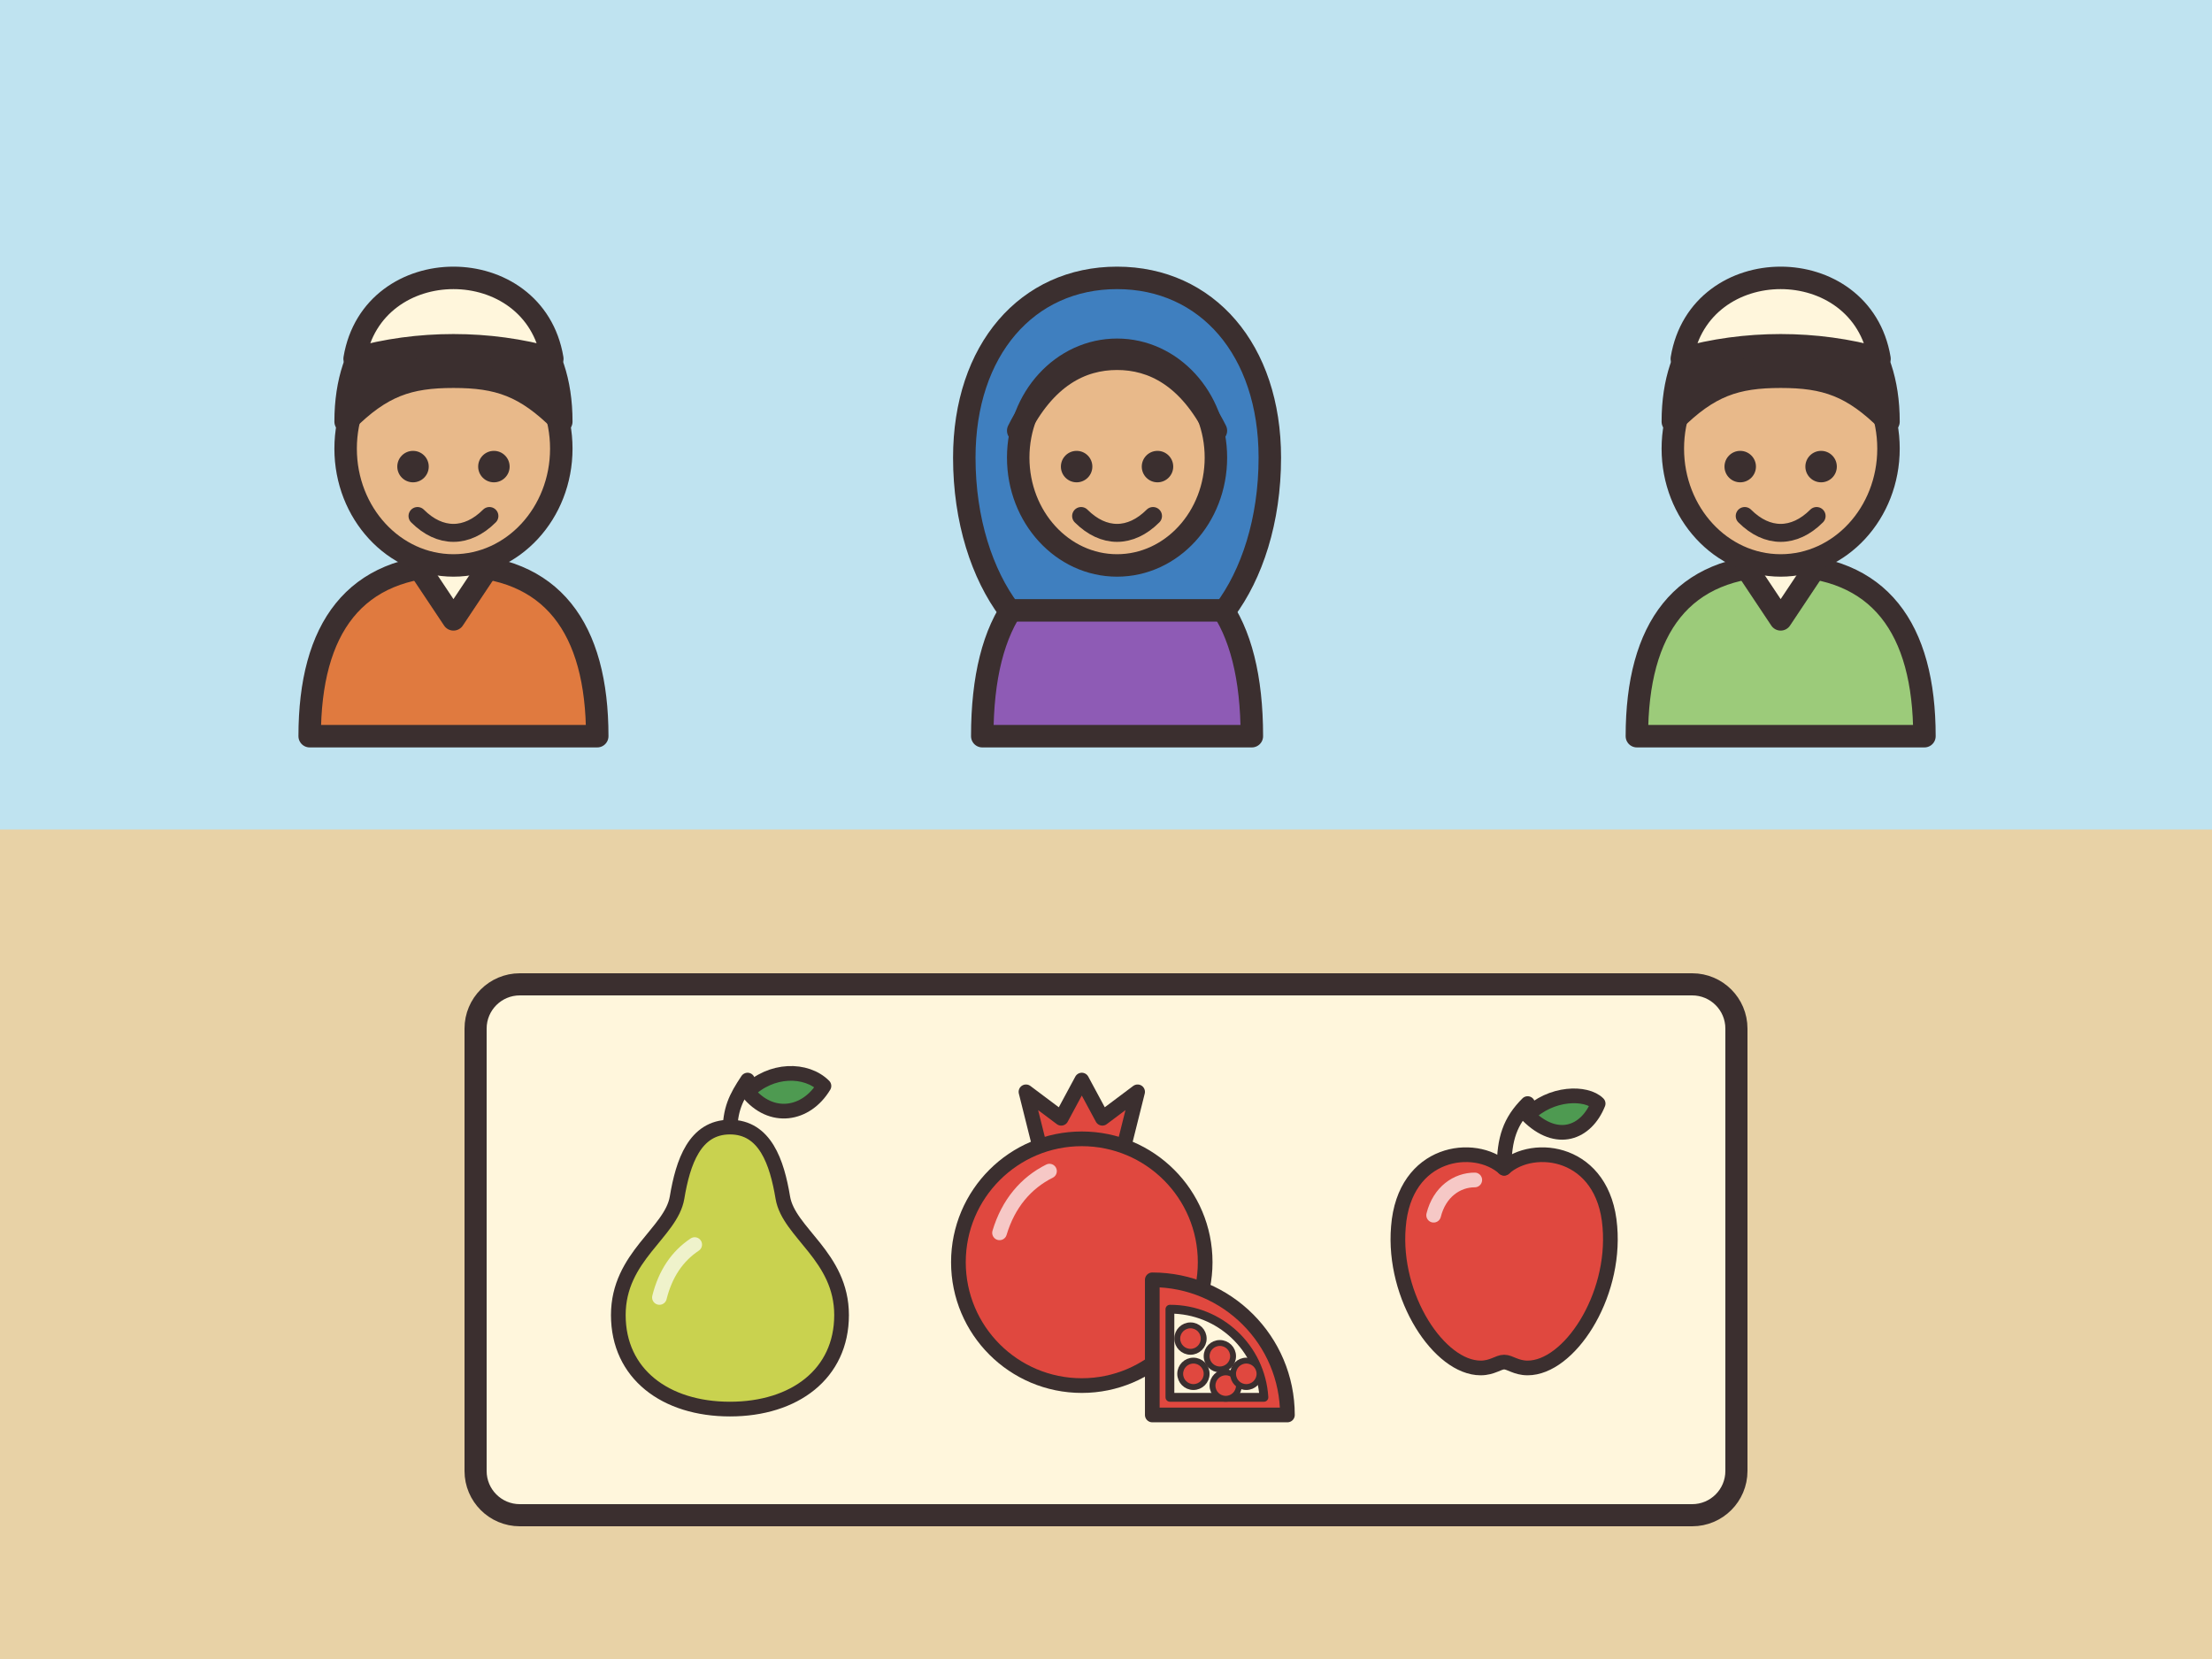
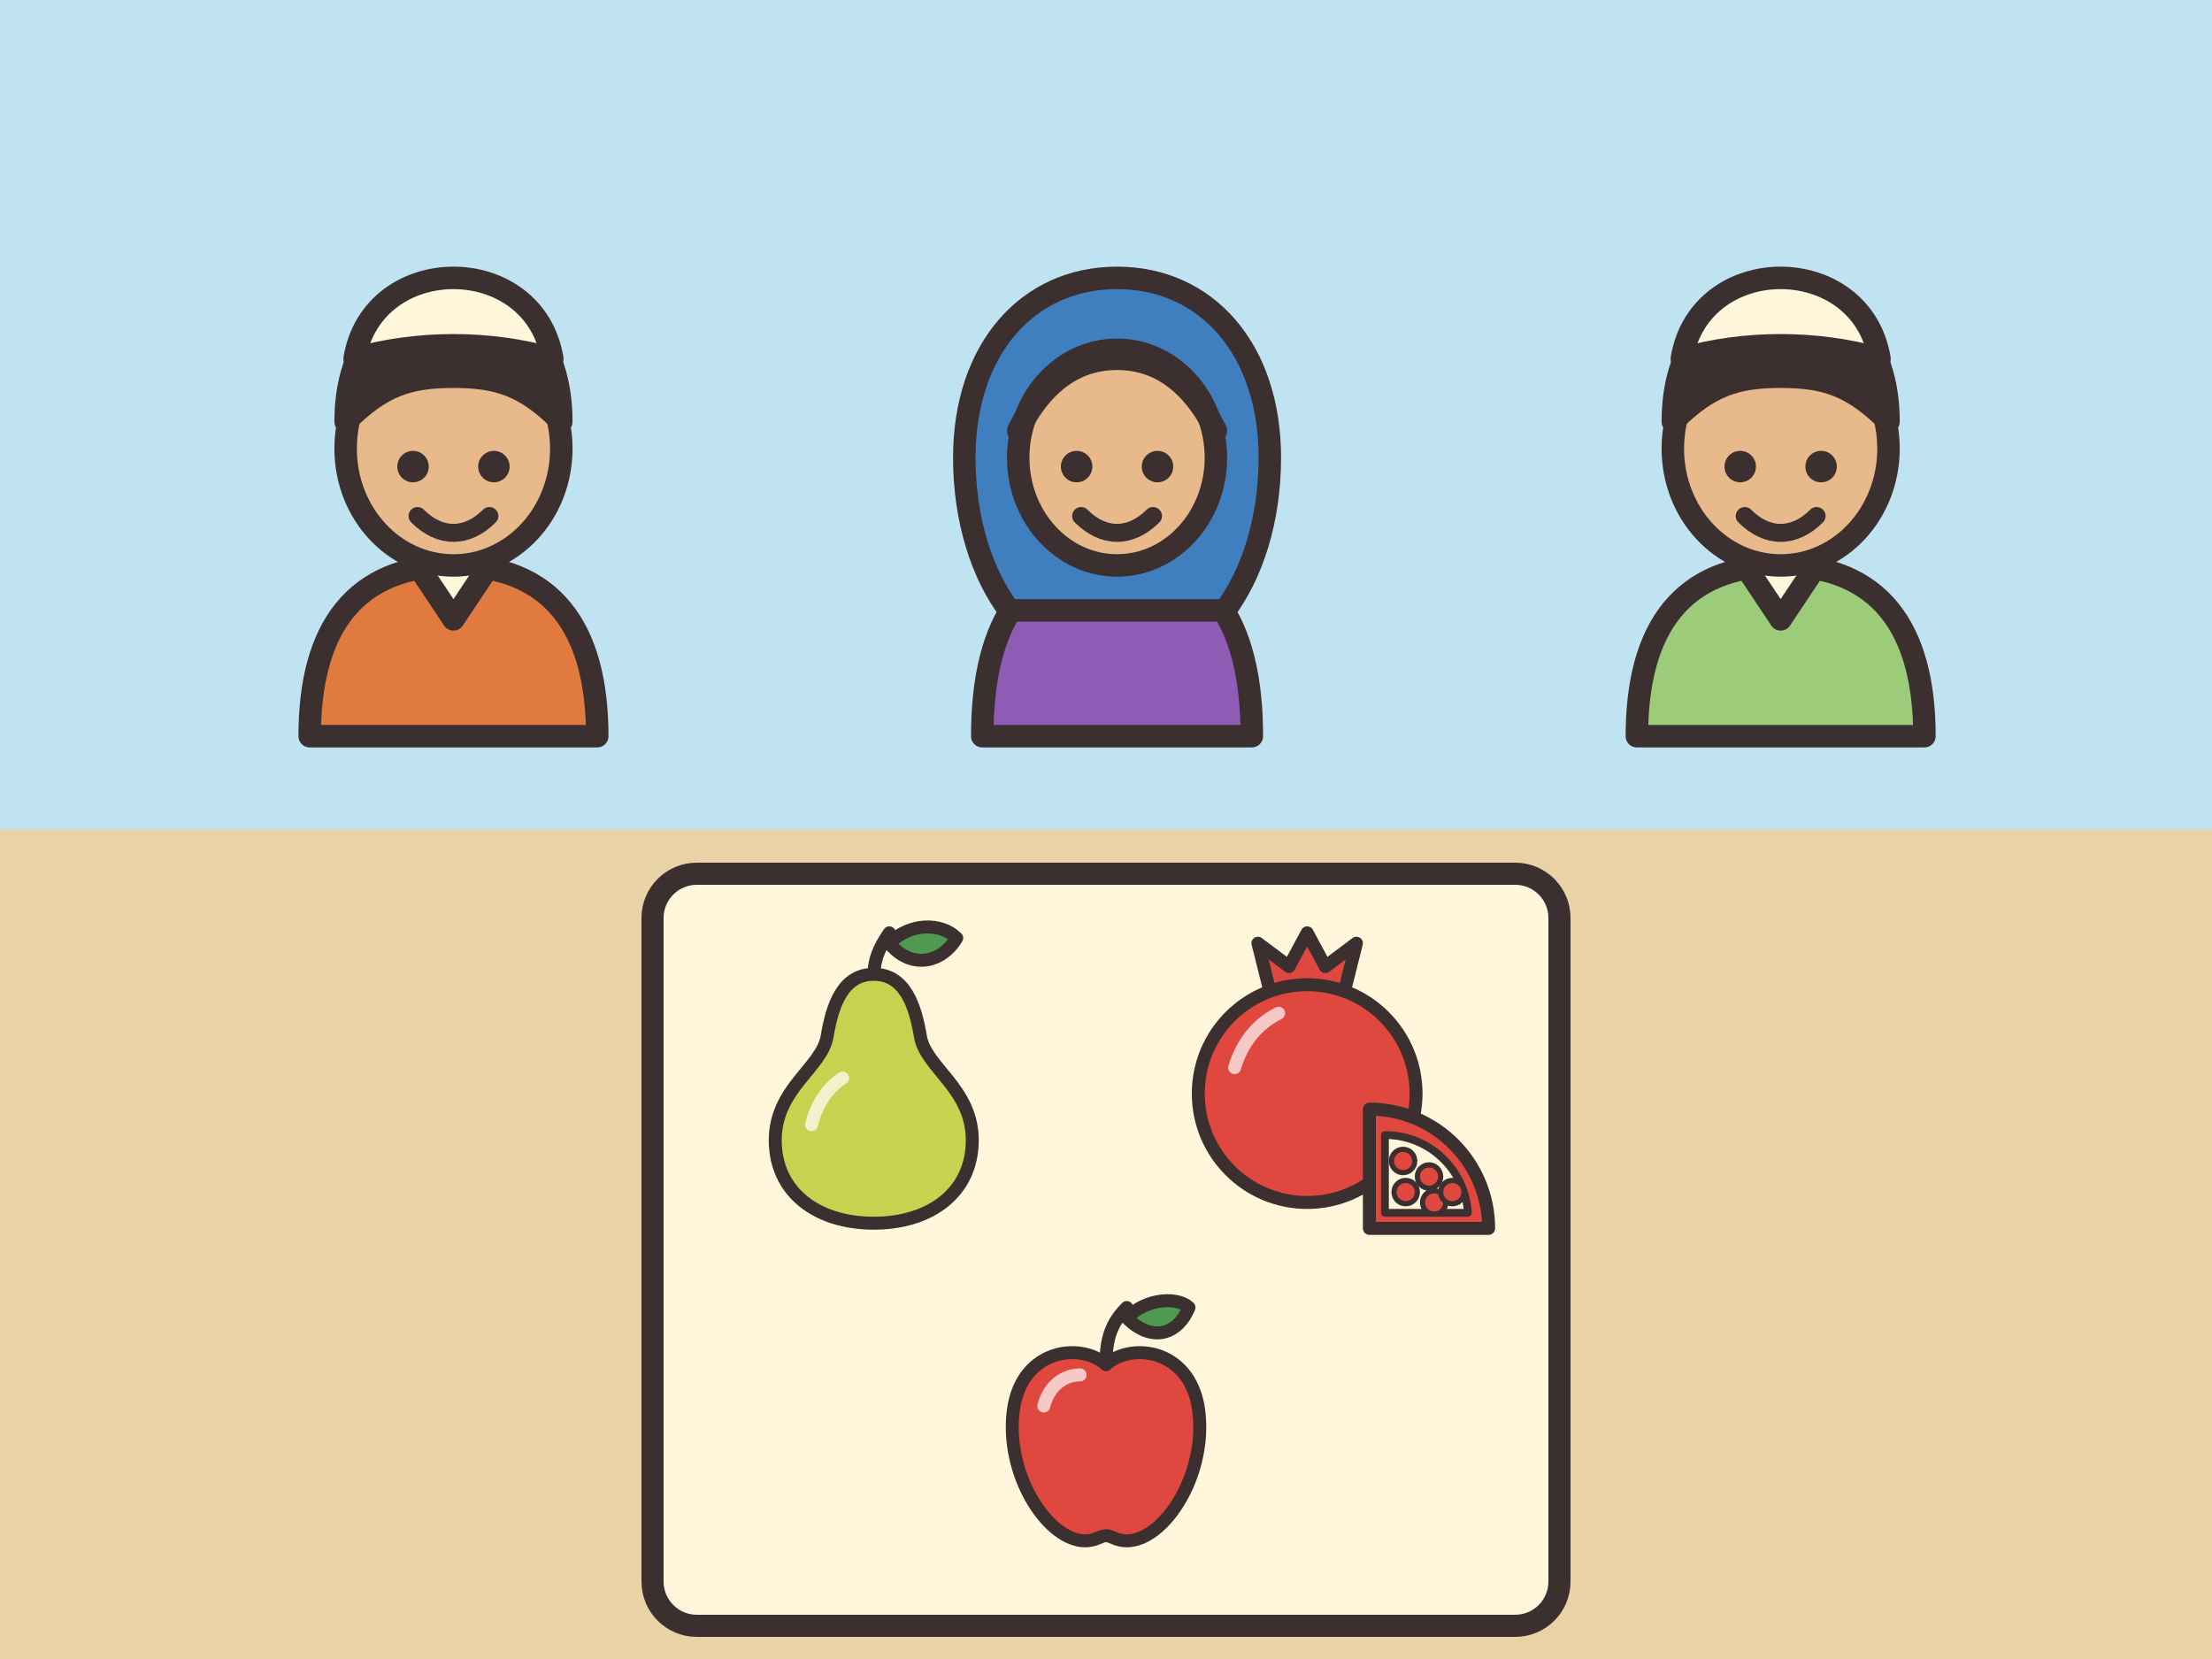
<svg xmlns="http://www.w3.org/2000/svg" viewBox="0 0 400 300">
  <rect width="400" height="300" fill="#bfe3f0" />
  <rect x="0" y="0" width="400" height="300" fill="#bfe3f0" />
  <rect x="0" y="150" width="400" height="150" fill="#e8d2a6" />
  <g transform="translate(30.0 34.0) scale(0.8125)">
    <g stroke="#3b2f2f" stroke-width="5" stroke-linejoin="round" stroke-linecap="round">
      <path d="M32 122c0-24 10-38 32-38s32 14 32 38z" fill="#e07a3f" />
      <path d="M56 84l8 12 8-12" fill="#fff6dc" />
      <ellipse cx="64" cy="58" rx="24" ry="26" fill="#e8b98a" />
      <path d="M40 52c0-18 10-28 24-28s24 10 24 28c-8-8-14-10-24-10s-16 2-24 10z" fill="#3b2f2f" />
      <path d="M42 38c2-12 12-18 22-18s20 6 22 18c-14-4-30-4-44 0z" fill="#fff6dc" />
    </g>
    <circle cx="55" cy="62" r="3.5" fill="#3b2f2f" />
    <circle cx="73" cy="62" r="3.5" fill="#3b2f2f" />
    <path d="M56 73c5 5 11 5 16 0" fill="none" stroke="#3b2f2f" stroke-width="4" stroke-linecap="round" />
  </g>
  <g transform="translate(150.0 34.0) scale(0.8125)">
    <g stroke="#3b2f2f" stroke-width="5" stroke-linejoin="round" stroke-linecap="round">
      <path d="M34 122c0-26 10-40 30-40s30 14 30 40z" fill="#8e5bb5" />
      <path d="M30 60c0-24 14-40 34-40s34 16 34 40c0 14-4 26-10 34H40c-6-8-10-20-10-34z" fill="#3f7fbf" />
      <ellipse cx="64" cy="60" rx="22" ry="24" fill="#e8b98a" />
      <path d="M42 54c6-12 14-16 22-16s16 4 22 16" fill="none" />
    </g>
    <circle cx="55" cy="62" r="3.5" fill="#3b2f2f" />
    <circle cx="73" cy="62" r="3.5" fill="#3b2f2f" />
    <path d="M56 73c5 5 11 5 16 0" fill="none" stroke="#3b2f2f" stroke-width="4" stroke-linecap="round" />
  </g>
  <g transform="translate(270.0 34.0) scale(0.8125)">
    <g stroke="#3b2f2f" stroke-width="5" stroke-linejoin="round" stroke-linecap="round">
      <path d="M32 122c0-24 10-38 32-38s32 14 32 38z" fill="#9ccb7a" />
      <path d="M56 84l8 12 8-12" fill="#fff6dc" />
      <ellipse cx="64" cy="58" rx="24" ry="26" fill="#e8b98a" />
      <path d="M40 52c0-18 10-28 24-28s24 10 24 28c-8-8-14-10-24-10s-16 2-24 10z" fill="#3b2f2f" />
      <path d="M42 38c2-12 12-18 22-18s20 6 22 18c-14-4-30-4-44 0z" fill="#fff6dc" />
    </g>
    <circle cx="55" cy="62" r="3.5" fill="#3b2f2f" />
    <circle cx="73" cy="62" r="3.5" fill="#3b2f2f" />
    <path d="M56 73c5 5 11 5 16 0" fill="none" stroke="#3b2f2f" stroke-width="4" stroke-linecap="round" />
  </g>
-   <rect x="86.0" y="178.0" width="228.0" height="96.0" rx="8" fill="#fff6dc" stroke="#3b2f2f" stroke-width="4" />
-   <g transform="translate(98.0 190.0) scale(0.5312)">
+   <rect x="118.0" y="158.0" width="164.0" height="136.0" rx="8" fill="#fff6dc" stroke="#3b2f2f" stroke-width="4" />
+   <g transform="translate(128.0 164.0) scale(0.4688)">
    <g stroke="#3b2f2f" stroke-width="5" stroke-linejoin="round" stroke-linecap="round">
      <path d="M64 28c0-8 2-12 6-18" fill="none" stroke="#3b2f2f" stroke-width="5" />
      <path d="M70 14c8-8 20-8 26-2c-6 10-18 12-26 2z" fill="#4e9a51" />
      <path d="M64 26c-12 0-16 12-18 24c-2 12-20 20-20 40c0 20 16 32 38 32s38-12 38-32c0-20-18-28-20-40c-2-12-6-24-18-24z" fill="#c9d24f" />
      <path d="M40 84c2-8 6-14 12-18" fill="none" stroke="#fff" stroke-width="5" opacity=".7" />
    </g>
  </g>
-   <g transform="translate(168.0 190.0) scale(0.5312)">
+   <g transform="translate(212.0 164.0) scale(0.4688)">
    <g stroke="#3b2f2f" stroke-width="5" stroke-linejoin="round" stroke-linecap="round">
      <path d="M38 34l-5-20 12 9 7-13 7 13 12-9-5 20z" fill="#e0483f" />
      <circle cx="52" cy="72" r="42" fill="#e0483f" />
      <path d="M24 62c3-10 9-17 17-21" fill="none" stroke="#fff" stroke-width="5" opacity=".7" />
      <path d="M76 124V78A46 46 0 0 1 122 124z" fill="#e0483f" />
      <path d="M82 118V88A32 32 0 0 1 114 118z" fill="#fff6dc" stroke-width="3" />
      <circle cx="89" cy="98" r="4.5" fill="#e0483f" stroke-width="2" />
      <circle cx="90" cy="110" r="4.5" fill="#e0483f" stroke-width="2" />
      <circle cx="99" cy="104" r="4.5" fill="#e0483f" stroke-width="2" />
      <circle cx="101" cy="114" r="4.5" fill="#e0483f" stroke-width="2" />
      <circle cx="108" cy="110" r="4.5" fill="#e0483f" stroke-width="2" />
    </g>
  </g>
-   <g transform="translate(238.0 190.0) scale(0.5312)">
+   <g transform="translate(170.0 228.0) scale(0.4688)">
    <g stroke="#3b2f2f" stroke-width="5" stroke-linejoin="round" stroke-linecap="round">
      <path d="M64 40c-10-9-34-6-36 20-2 24 14 48 28 48 4 0 6-2 8-2s4 2 8 2c14 0 30-24 28-48-2-26-26-29-36-20z" fill="#e0483f" />
      <path d="M64 40c0-10 2-16 8-22" fill="none" />
      <path d="M72 22c8-8 20-8 24-4-4 10-14 14-24 4z" fill="#4e9a51" />
    </g>
    <path d="M40 56c2-8 8-12 14-12" fill="none" stroke="#fff" stroke-width="5" stroke-linecap="round" opacity=".7" />
  </g>
</svg>
